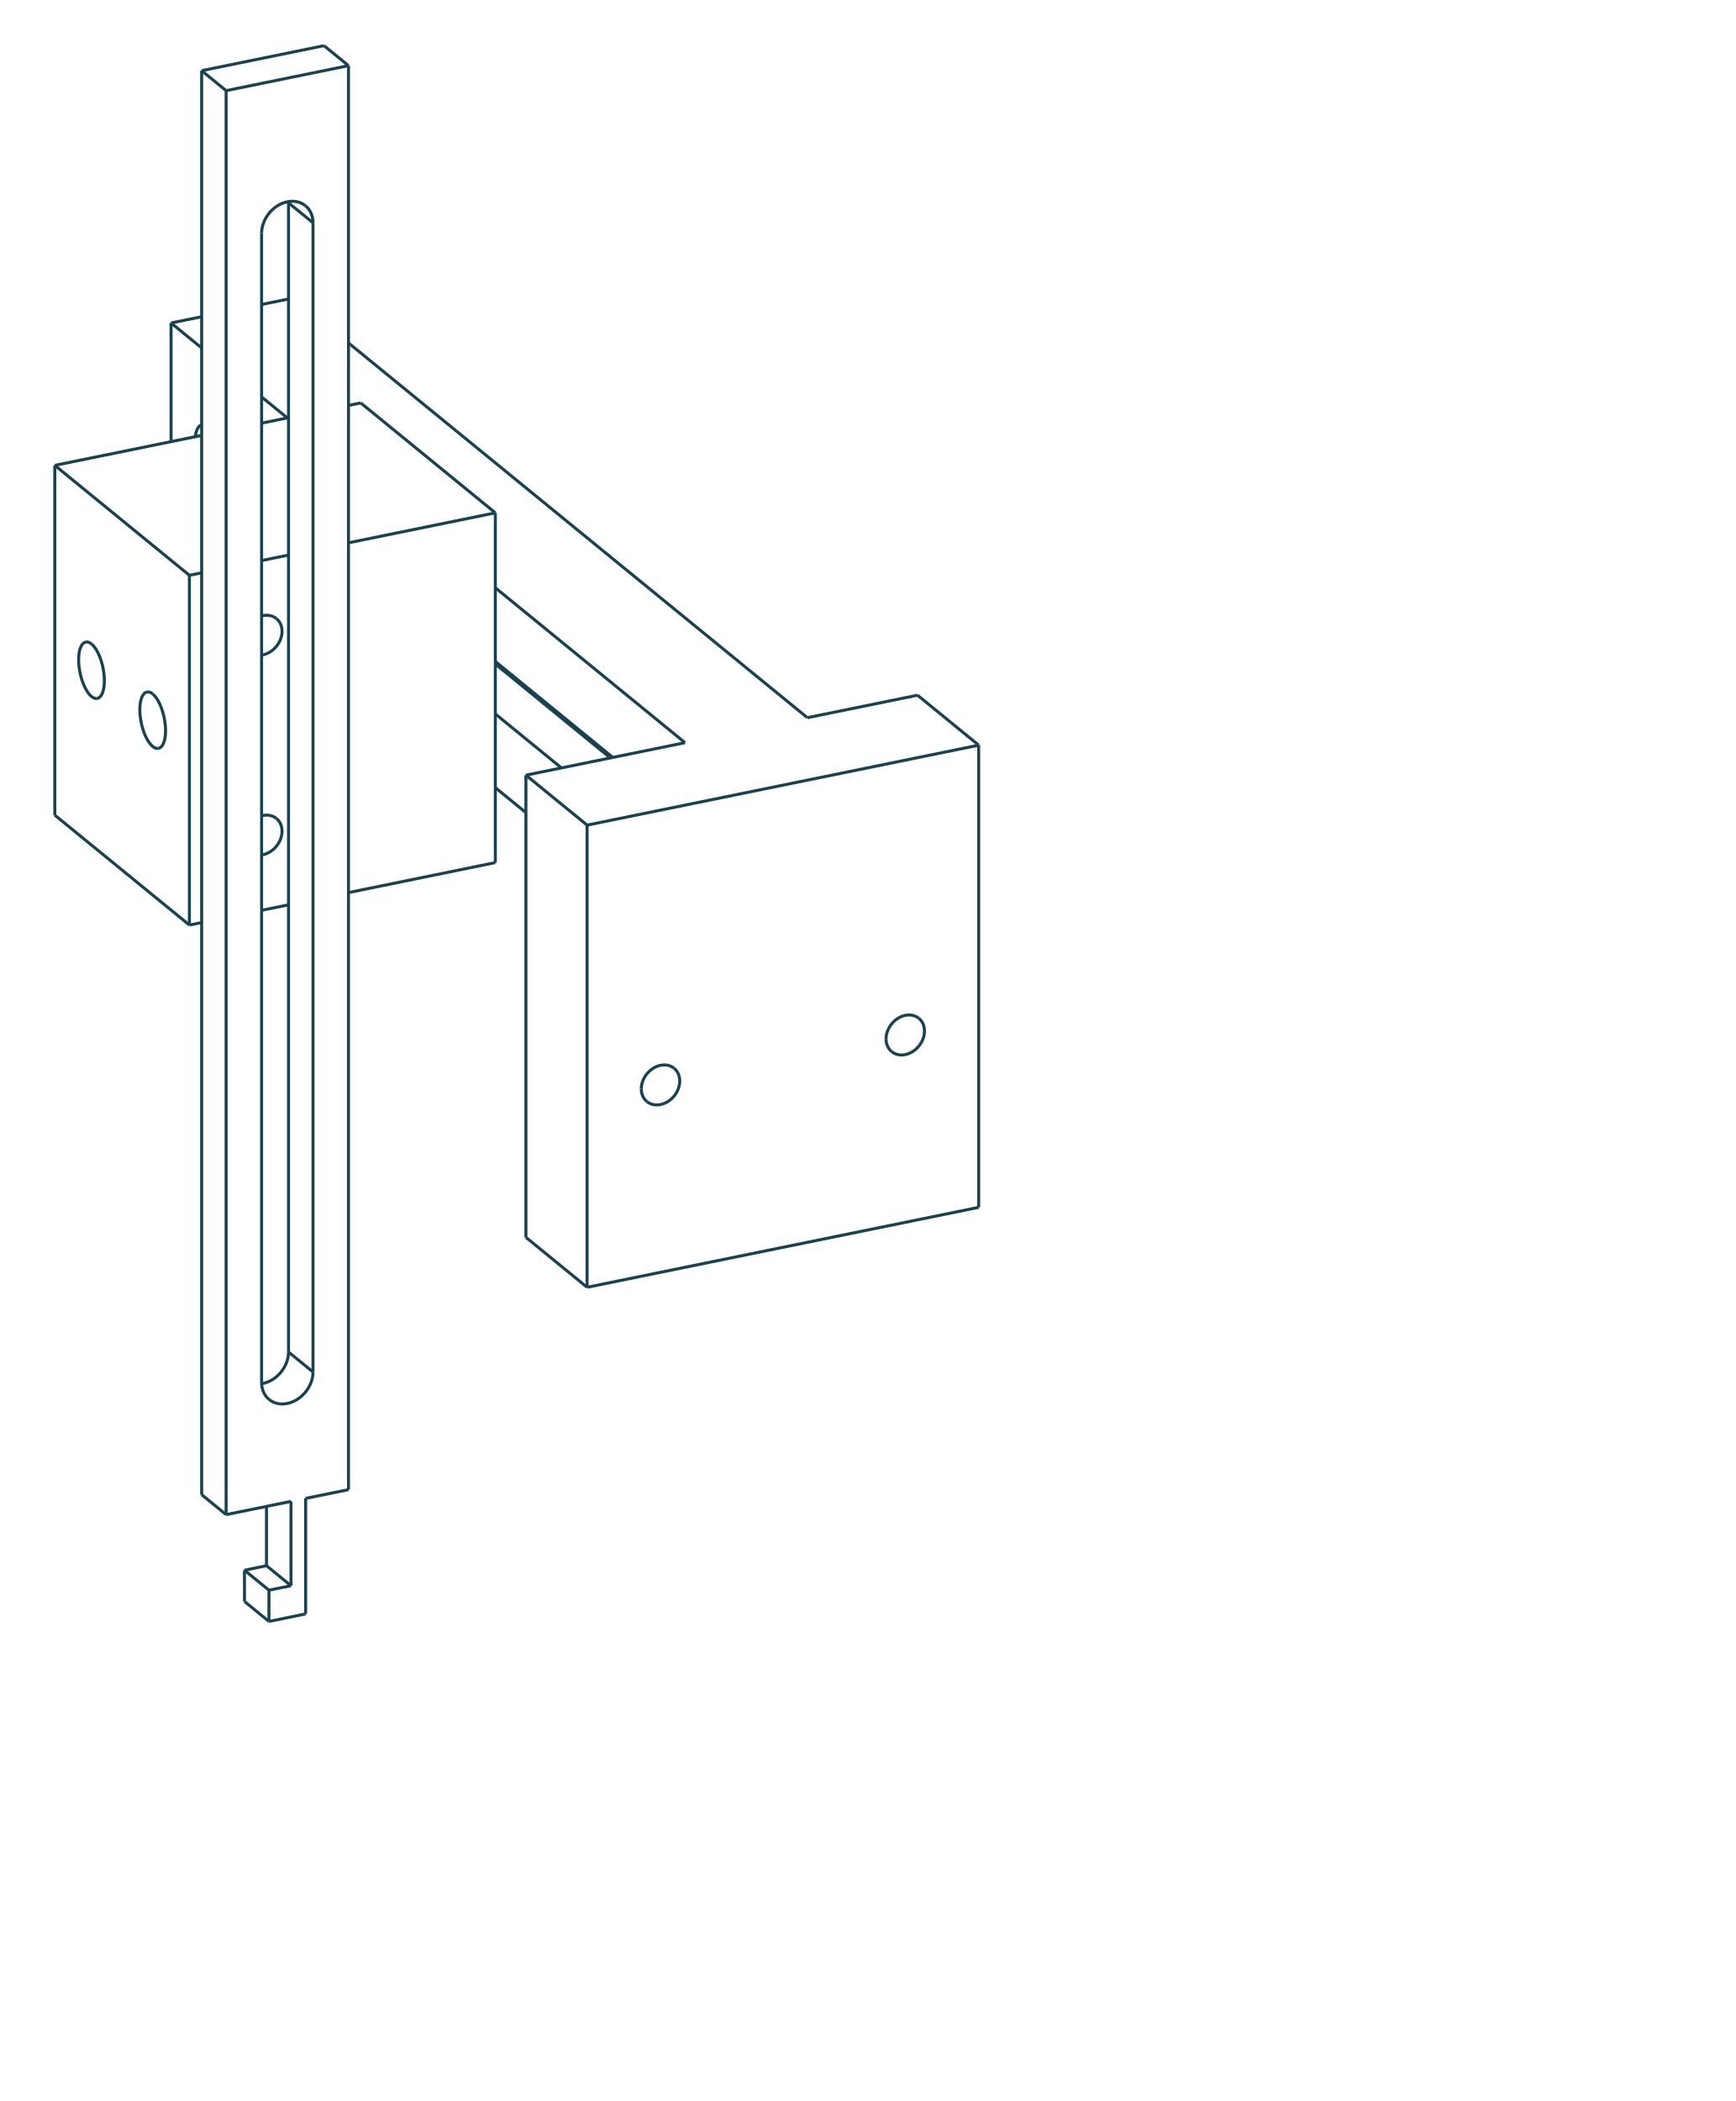
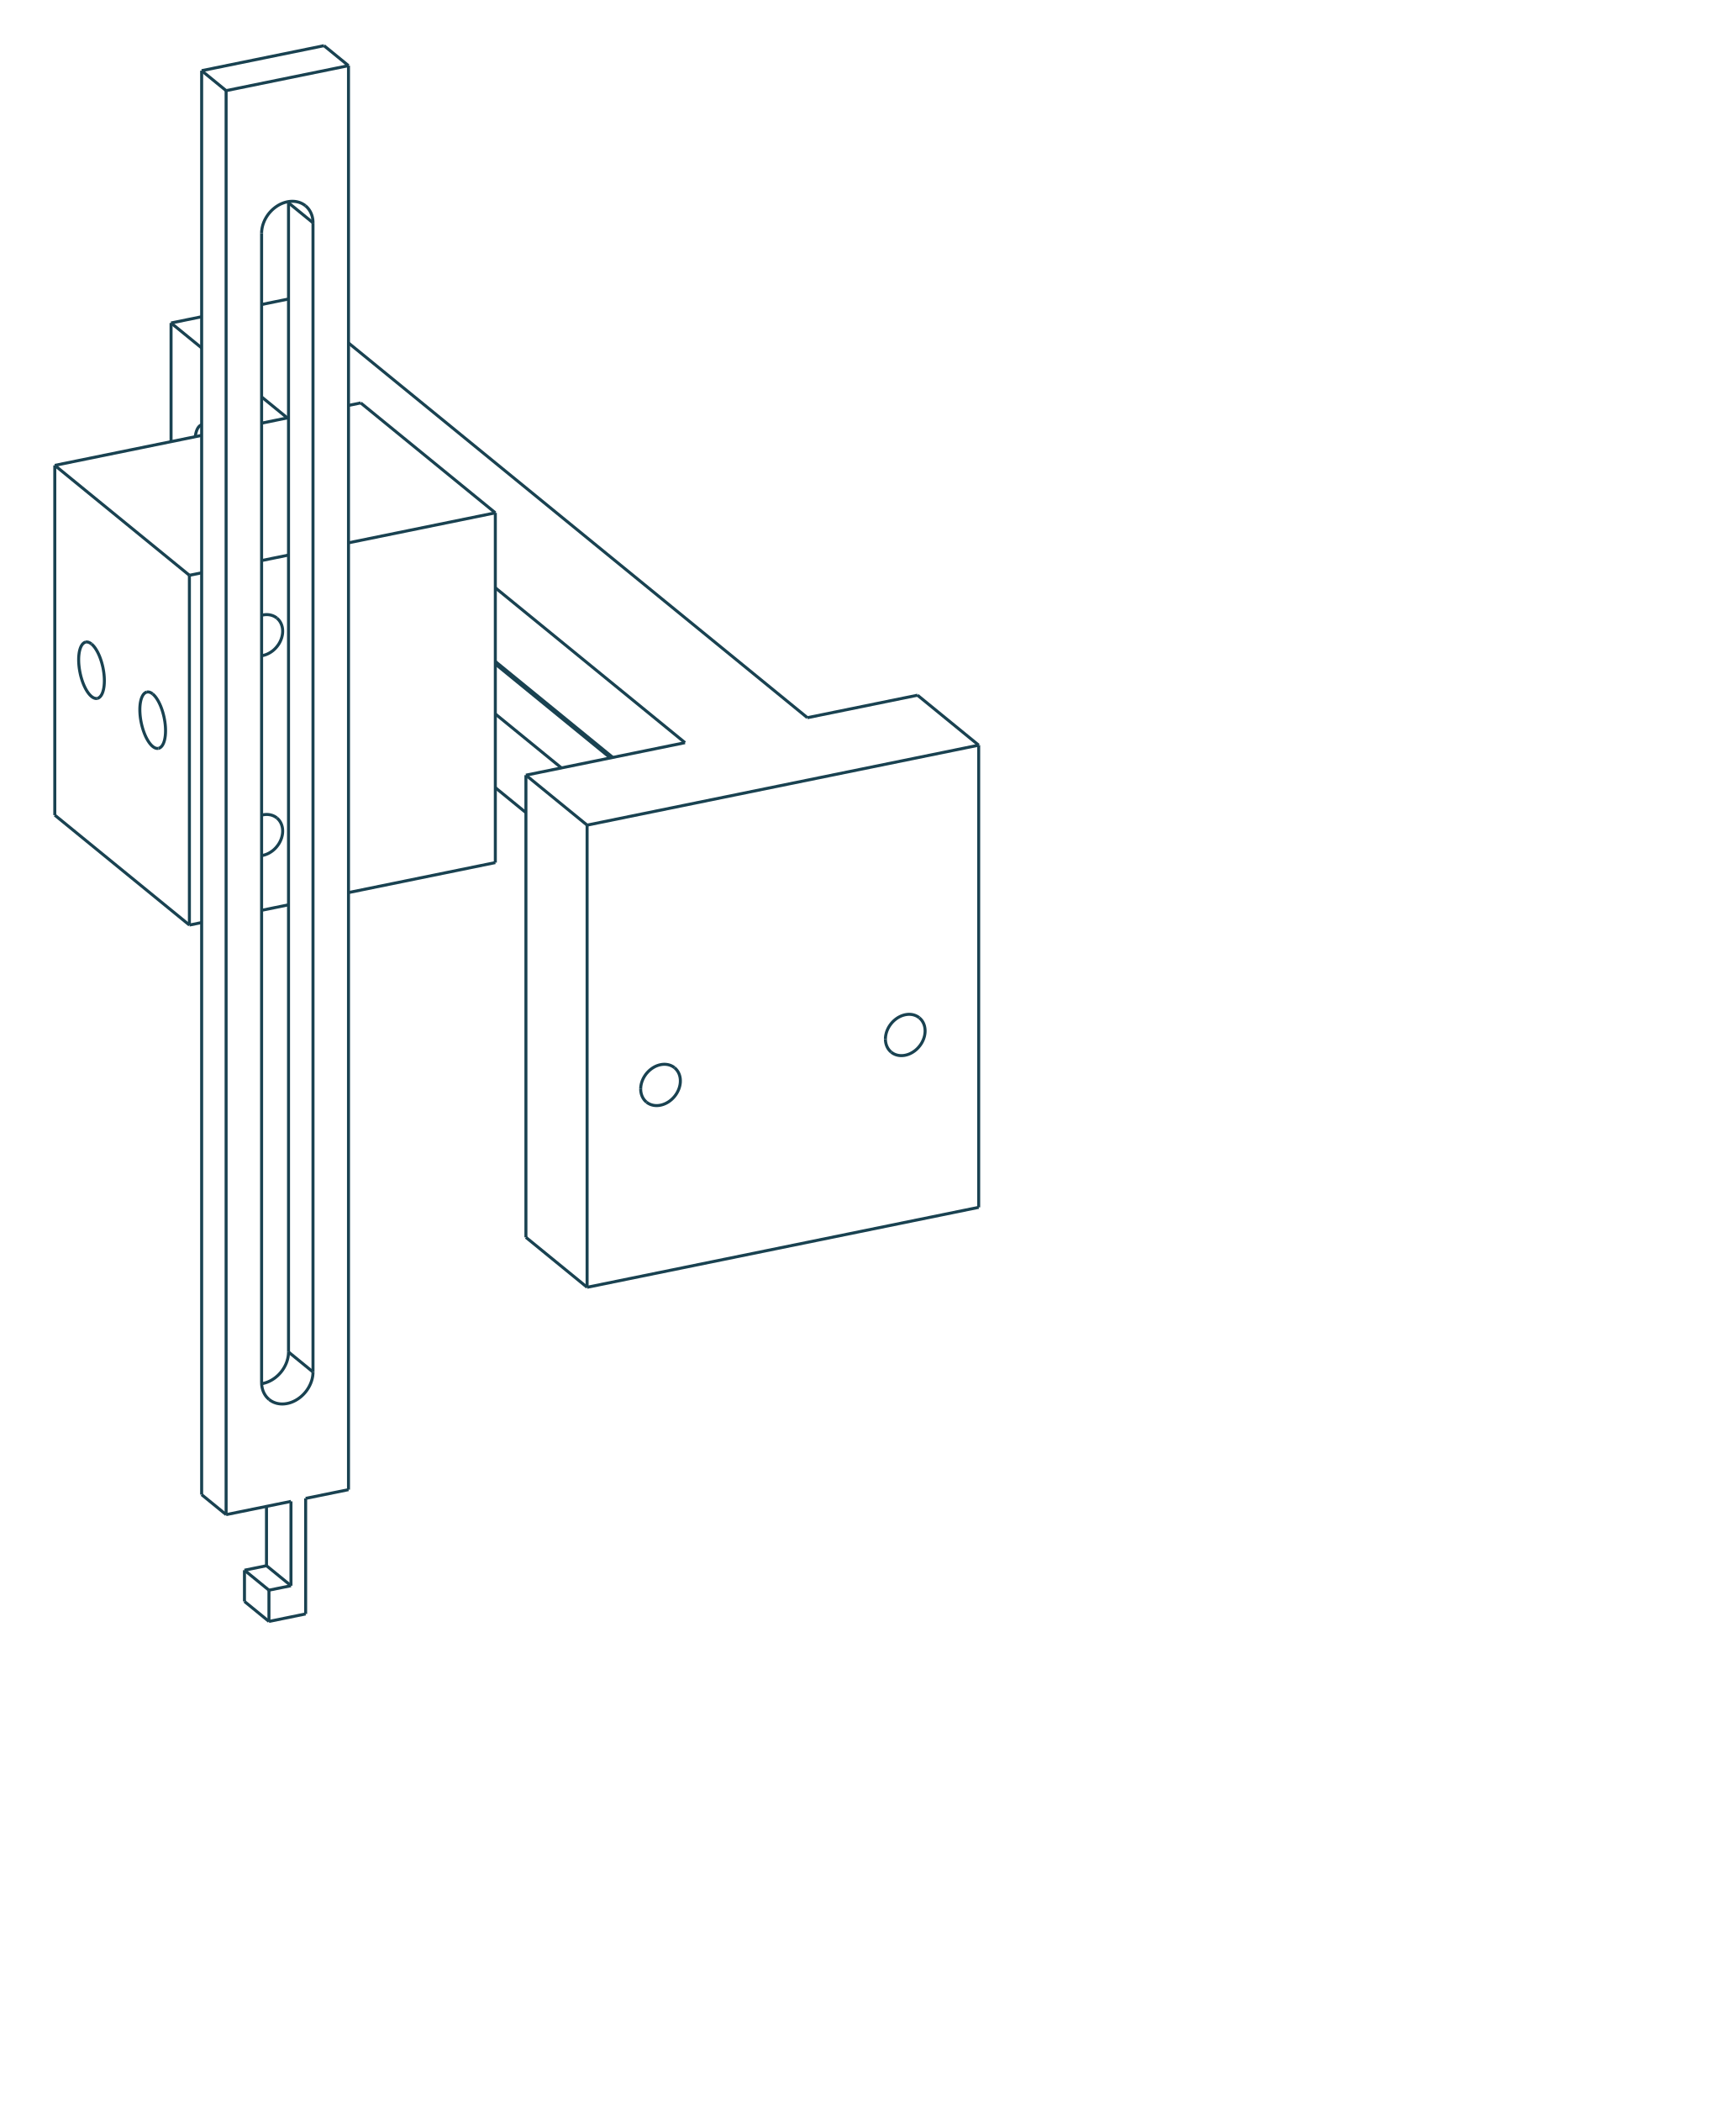
<svg xmlns="http://www.w3.org/2000/svg" width="950.0" height="1150.0">
  <g transform="scale(7.489666, -7.489666)   translate(23.50403,-119.9481)" stroke-width="0.22" fill="none">
    <g stroke="rgb(160,160,160)" fill="none" stroke-dasharray="0.22,0.22">

       </g>
    <g stroke="rgb(25,66,81)" fill="none">
      <path d="M48.031,31.713 L19.409,25.871 " />
      <path d="M19.409,25.871 L14.937,29.522 " />
      <path d="M48.031,65.489 L19.409,59.647 " />
      <path d="M48.031,31.713 L48.031,65.489 " />
      <path d="M19.409,25.871 L19.409,59.647 " />
-       <path d="M41.26,44.024 L41.264,44.13 L41.275,44.238 L41.294,44.345 L41.32,44.452 L41.354,44.559 L41.395,44.664 L41.442,44.768 L41.497,44.869 L41.557,44.967 L41.624,45.061 L41.696,45.151 L41.773,45.237 L41.856,45.317 L41.942,45.393 L42.033,45.462 L42.127,45.525 L42.224,45.582 L42.323,45.631 L42.424,45.674 L42.527,45.709 L42.63,45.736 L42.733,45.756 L42.836,45.768 L42.938,45.772 L43.039,45.768 L43.088,45.764 L43.137,45.757 L43.186,45.748 L43.233,45.737 L43.28,45.724 L43.326,45.71 L43.371,45.693 L43.415,45.675 L43.459,45.655 L43.501,45.633 L43.542,45.609 L43.581,45.583 L43.62,45.556 L43.657,45.527 " />
-       <path d="M43.657,45.527 L43.705,45.486 L43.75,45.442 L43.792,45.395 L43.832,45.345 L43.869,45.293 L43.903,45.239 L43.934,45.183 L43.962,45.124 L43.986,45.063 L44.008,45.001 L44.026,44.937 L44.041,44.871 L44.053,44.805 L44.062,44.736 L44.067,44.667 L44.068,44.597 L44.067,44.527 L44.062,44.456 L44.053,44.384 L44.041,44.312 L44.026,44.241 L44.008,44.169 L43.986,44.098 L43.962,44.027 L43.934,43.957 L43.903,43.888 L43.869,43.82 L43.832,43.753 L43.792,43.687 L43.75,43.623 L43.705,43.561 L43.657,43.5 L43.607,43.441 L43.555,43.385 L43.501,43.33 L43.444,43.278 L43.386,43.229 L43.326,43.182 L43.265,43.138 L43.202,43.096 L43.137,43.058 L43.072,43.022 L43.005,42.99 L42.938,42.961 L42.87,42.935 L42.802,42.913 L42.733,42.893 L42.664,42.878 L42.595,42.865 L42.527,42.856 L42.458,42.851 L42.39,42.849 L42.323,42.851 L42.257,42.856 L42.191,42.865 L42.127,42.877 L42.064,42.893 L42.002,42.912 L41.942,42.934 L41.884,42.96 L41.828,42.989 L41.773,43.021 L41.721,43.056 L41.671,43.095 " />
-       <path d="M41.671,43.095 L41.624,43.136 L41.579,43.18 L41.536,43.227 L41.497,43.276 L41.46,43.328 L41.426,43.382 L41.395,43.439 L41.367,43.497 L41.342,43.558 L41.32,43.62 L41.302,43.684 L41.287,43.75 L41.275,43.817 L41.267,43.885 L41.262,43.954 L41.26,44.024 " />
-       <path d="M23.371,40.373 L23.375,40.479 L23.387,40.586 L23.406,40.694 L23.432,40.801 L23.465,40.908 L23.506,41.013 L23.554,41.116 L23.608,41.217 L23.669,41.315 L23.735,41.409 L23.807,41.5 L23.885,41.585 L23.967,41.666 L24.054,41.741 L24.144,41.811 L24.238,41.874 L24.335,41.93 L24.434,41.98 L24.536,42.022 L24.638,42.057 L24.741,42.085 L24.845,42.105 L24.948,42.117 L25.05,42.121 L25.15,42.117 L25.2,42.112 L25.249,42.105 L25.297,42.096 L25.345,42.086 L25.392,42.073 L25.438,42.058 L25.483,42.042 L25.527,42.023 L25.57,42.003 L25.612,41.981 L25.653,41.957 L25.693,41.932 L25.731,41.904 L25.769,41.875 " />
-       <path d="M25.769,41.875 L25.816,41.834 L25.861,41.79 L25.904,41.743 L25.943,41.694 L25.98,41.642 L26.014,41.588 L26.045,41.531 L26.073,41.473 L26.098,41.412 L26.119,41.35 L26.138,41.286 L26.153,41.22 L26.165,41.153 L26.173,41.085 L26.178,41.016 L26.18,40.946 L26.178,40.875 L26.173,40.804 L26.165,40.733 L26.153,40.661 L26.138,40.589 L26.119,40.518 L26.098,40.446 L26.073,40.376 L26.045,40.306 L26.014,40.236 L25.98,40.168 L25.943,40.101 L25.904,40.036 L25.861,39.972 L25.816,39.909 L25.769,39.849 L25.719,39.79 L25.666,39.733 L25.612,39.679 L25.556,39.627 L25.498,39.577 L25.438,39.53 L25.376,39.486 L25.313,39.445 L25.249,39.406 L25.183,39.371 L25.117,39.339 L25.05,39.31 L24.982,39.284 L24.913,39.261 L24.845,39.242 L24.776,39.226 L24.707,39.214 L24.638,39.205 L24.57,39.2 L24.502,39.198 L24.434,39.199 L24.368,39.205 L24.303,39.213 L24.238,39.225 L24.175,39.241 L24.114,39.26 L24.054,39.283 L23.995,39.308 L23.939,39.337 L23.885,39.37 L23.833,39.405 L23.783,39.443 " />
-       <path d="M23.783,39.443 L23.735,39.484 L23.69,39.528 L23.648,39.575 L23.608,39.625 L23.571,39.677 L23.537,39.731 L23.506,39.787 L23.478,39.846 L23.453,39.907 L23.432,39.969 L23.413,40.033 L23.398,40.099 L23.387,40.165 L23.378,40.234 L23.373,40.303 L23.371,40.373 " />
+       <path d="M41.214,44.015 L41.218,44.124 L41.23,44.235 L41.25,44.346 L41.277,44.457 L41.311,44.567 L41.354,44.676 L41.403,44.783 L41.459,44.887 L41.521,44.988 L41.59,45.085 L41.664,45.178 L41.744,45.267 L41.829,45.35 L41.919,45.428 L42.012,45.499 L42.109,45.565 L42.209,45.623 L42.312,45.674 L42.416,45.718 L42.522,45.754 L42.629,45.783 L42.735,45.803 L42.842,45.816 L42.895,45.819 L42.947,45.82 L42.999,45.819 L43.051,45.816 L43.102,45.811 L43.153,45.804 L43.203,45.795 L43.252,45.784 L43.3,45.77 L43.348,45.755 L43.394,45.738 L43.44,45.719 L43.484,45.698 L43.528,45.676 L43.57,45.651 L43.611,45.625 L43.651,45.596 L43.689,45.566 " />
+       <path d="M43.689,45.566 L43.738,45.524 L43.785,45.478 L43.829,45.43 L43.87,45.379 L43.908,45.325 L43.943,45.269 L43.975,45.211 L44.004,45.15 L44.029,45.088 L44.052,45.024 L44.071,44.957 L44.086,44.89 L44.098,44.821 L44.107,44.75 L44.112,44.679 L44.114,44.607 L44.112,44.534 L44.107,44.46 L44.098,44.386 L44.086,44.312 L44.071,44.238 L44.052,44.164 L44.029,44.091 L44.004,44.018 L43.975,43.946 L43.943,43.874 L43.908,43.804 L43.87,43.735 L43.829,43.667 L43.785,43.601 L43.738,43.536 L43.689,43.474 L43.638,43.413 L43.584,43.355 L43.528,43.298 L43.47,43.245 L43.41,43.194 L43.348,43.145 L43.284,43.1 L43.219,43.057 L43.153,43.017 L43.085,42.981 L43.016,42.947 L42.947,42.917 L42.877,42.89 L42.806,42.867 L42.735,42.847 L42.664,42.831 L42.593,42.818 L42.522,42.809 L42.451,42.804 L42.381,42.802 L42.312,42.803 L42.243,42.809 L42.176,42.818 L42.109,42.83 L42.044,42.847 L41.981,42.866 L41.919,42.889 L41.859,42.916 L41.8,42.946 L41.744,42.979 L41.691,43.016 L41.639,43.055 " />
+       <path d="M41.639,43.055 L41.59,43.098 L41.543,43.143 L41.5,43.192 L41.459,43.243 L41.421,43.296 L41.386,43.352 L41.354,43.411 L41.325,43.471 L41.299,43.534 L41.277,43.598 L41.258,43.664 L41.242,43.732 L41.23,43.801 L41.221,43.871 L41.216,43.943 L41.214,44.015 " />
+       <path d="M23.326,40.363 L23.33,40.473 L23.341,40.584 L23.361,40.695 L23.388,40.806 L23.423,40.916 L23.465,41.024 L23.514,41.131 L23.57,41.235 L23.633,41.336 L23.701,41.434 L23.776,41.527 L23.856,41.615 L23.941,41.699 L24.03,41.776 L24.124,41.848 L24.221,41.913 L24.321,41.972 L24.423,42.023 L24.528,42.067 L24.634,42.103 L24.74,42.131 L24.847,42.152 L24.953,42.164 L25.006,42.167 L25.058,42.168 L25.111,42.167 L25.162,42.164 L25.214,42.159 L25.264,42.152 L25.314,42.143 L25.363,42.132 L25.412,42.119 L25.459,42.104 L25.506,42.087 L25.551,42.068 L25.596,42.047 L25.639,42.024 L25.682,42 L25.723,41.973 L25.762,41.945 L25.801,41.915 " />
+       <path d="M25.801,41.915 L25.85,41.872 L25.896,41.827 L25.94,41.778 L25.981,41.727 L26.019,41.674 L26.054,41.618 L26.086,41.559 L26.115,41.499 L26.141,41.436 L26.163,41.372 L26.182,41.306 L26.198,41.238 L26.21,41.169 L26.219,41.099 L26.224,41.027 L26.225,40.955 L26.224,40.882 L26.219,40.809 L26.21,40.735 L26.198,40.661 L26.182,40.587 L26.163,40.513 L26.141,40.439 L26.115,40.366 L26.086,40.294 L26.054,40.223 L26.019,40.152 L25.981,40.083 L25.94,40.015 L25.896,39.949 L25.85,39.885 L25.801,39.822 L25.749,39.762 L25.695,39.703 L25.639,39.647 L25.581,39.593 L25.521,39.542 L25.459,39.494 L25.396,39.448 L25.33,39.405 L25.264,39.366 L25.197,39.329 L25.128,39.296 L25.058,39.266 L24.988,39.239 L24.918,39.216 L24.847,39.196 L24.776,39.18 L24.704,39.167 L24.634,39.158 L24.563,39.152 L24.493,39.15 L24.423,39.152 L24.355,39.157 L24.287,39.166 L24.221,39.179 L24.156,39.195 L24.092,39.215 L24.03,39.238 L23.97,39.264 L23.912,39.294 L23.856,39.328 L23.802,39.364 L23.75,39.404 " />
+       <path d="M23.75,39.404 L23.701,39.446 L23.655,39.492 L23.611,39.54 L23.57,39.591 L23.532,39.645 L23.497,39.701 L23.465,39.759 L23.436,39.82 L23.411,39.882 L23.388,39.947 L23.369,40.013 L23.354,40.08 L23.341,40.149 L23.333,40.22 L23.328,40.291 L23.326,40.363 " />
      <path d="M14.937,29.522 L14.937,63.298 " />
      <path d="M19.409,59.647 L14.937,63.298 " />
      <path d="M43.559,69.141 L35.509,67.498 " />
      <path d="M26.564,65.672 L14.937,63.298 " />
      <path d="M48.031,65.489 L43.559,69.141 " />
      <path d="M35.509,67.498 L1.968,94.884 " />
      <path d="M-2.415,98.097 L-4.383,97.695 " />
      <path d="M-8.765,96.801 L-11.001,96.344 " />
      <path d="M26.564,65.672 L12.701,76.992 " />
      <path d="M-2.504,89.407 L-4.383,90.94 " />
      <path d="M-8.765,94.519 L-11.001,96.344 " />
      <path d="M21.108,64.558 L12.701,71.423 " />
      <path d="M21.287,64.595 L12.701,71.606 " />
      <path d="M17.531,63.828 L12.701,67.772 " />
      <path d="M14.937,60.56 L12.701,62.386 " />
      <path d="M-11.001,87.672 L-11.001,96.344 " />
      <path d="M-8.765,88.901 L-8.808,88.886 L-8.85,88.865 L-8.89,88.838 L-8.929,88.806 L-8.965,88.768 L-9,88.725 L-9.034,88.677 L-9.065,88.623 L-9.094,88.565 L-9.121,88.502 L-9.145,88.434 L-9.168,88.362 L-9.188,88.285 L-9.205,88.205 L-9.22,88.121 L-9.233,88.033 " />
      <path d="M12.701,56.908 L1.968,54.717 " />
      <path d="M-2.415,53.823 L-4.383,53.421 " />
      <path d="M-8.765,52.527 L-9.66,52.344 " />
      <path d="M-9.66,52.344 L-19.499,60.377 " />
      <path d="M12.701,56.908 L12.701,82.469 " />
      <path d="M12.701,82.469 L1.968,80.278 " />
      <path d="M-2.415,79.383 L-4.383,78.982 " />
      <path d="M-8.765,78.087 L-9.66,77.904 " />
      <path d="M-9.66,52.344 L-9.66,77.904 " />
-       <path d="M-4.383,60.329 L-4.308,60.347 L-4.234,60.361 L-4.159,60.371 L-4.085,60.377 L-4.012,60.378 L-3.939,60.376 L-3.868,60.369 L-3.797,60.359 L-3.728,60.344 L-3.661,60.325 L-3.595,60.303 L-3.532,60.276 L-3.47,60.246 L-3.411,60.212 L-3.354,60.174 L-3.3,60.133 " />
-       <path d="M-3.3,60.133 L-3.263,60.101 L-3.228,60.068 L-3.194,60.033 L-3.162,59.997 L-3.131,59.959 L-3.102,59.919 L-3.075,59.878 L-3.05,59.836 L-3.026,59.792 L-3.004,59.748 L-2.984,59.702 L-2.966,59.654 L-2.949,59.606 L-2.935,59.557 L-2.922,59.507 L-2.912,59.456 L-2.903,59.404 L-2.897,59.352 L-2.892,59.299 L-2.89,59.245 L-2.889,59.191 L-2.891,59.136 L-2.899,59.027 L-2.916,58.916 L-2.941,58.806 L-2.974,58.696 L-3.014,58.588 L-3.061,58.481 L-3.115,58.377 L-3.177,58.276 L-3.244,58.178 L-3.318,58.085 L-3.397,57.997 L-3.481,57.913 L-3.57,57.836 L-3.663,57.765 L-3.759,57.7 L-3.859,57.642 L-3.961,57.592 L-4.065,57.549 L-4.171,57.514 L-4.277,57.487 L-4.33,57.477 L-4.383,57.468 " />
-       <path d="M-4.383,74.935 L-4.308,74.953 L-4.234,74.967 L-4.159,74.977 L-4.085,74.982 L-4.012,74.984 L-3.939,74.982 L-3.868,74.975 L-3.797,74.965 L-3.728,74.95 L-3.661,74.931 L-3.595,74.909 L-3.532,74.882 L-3.47,74.852 L-3.411,74.818 L-3.354,74.78 L-3.3,74.739 " />
-       <path d="M-3.3,74.739 L-3.263,74.707 L-3.228,74.674 L-3.194,74.639 L-3.162,74.603 L-3.131,74.565 L-3.102,74.525 L-3.075,74.484 L-3.05,74.442 L-3.026,74.398 L-3.004,74.354 L-2.984,74.307 L-2.966,74.26 L-2.949,74.212 L-2.935,74.163 L-2.922,74.113 L-2.912,74.062 L-2.903,74.01 L-2.897,73.958 L-2.892,73.905 L-2.89,73.851 L-2.889,73.797 L-2.891,73.742 L-2.899,73.633 L-2.916,73.522 L-2.941,73.412 L-2.974,73.302 L-3.014,73.193 L-3.061,73.087 L-3.115,72.983 L-3.177,72.882 L-3.244,72.784 L-3.318,72.691 L-3.397,72.603 L-3.481,72.519 L-3.57,72.442 L-3.663,72.371 L-3.759,72.306 L-3.859,72.248 L-3.961,72.198 L-4.065,72.155 L-4.171,72.12 L-4.277,72.093 L-4.33,72.082 L-4.383,72.074 " />
+       <path d="M-4.383,60.375 L-4.306,60.394 L-4.229,60.408 L-4.153,60.418 L-4.077,60.424 L-4.001,60.426 L-3.926,60.423 L-3.852,60.416 L-3.78,60.405 L-3.709,60.39 L-3.64,60.371 L-3.572,60.348 L-3.506,60.32 L-3.443,60.289 L-3.382,60.254 L-3.324,60.215 L-3.268,60.172 " />
+       <path d="M-3.268,60.172 L-3.23,60.14 L-3.194,60.106 L-3.159,60.07 L-3.125,60.032 L-3.094,59.993 L-3.064,59.952 L-3.036,59.91 L-3.009,59.866 L-2.985,59.821 L-2.962,59.775 L-2.941,59.727 L-2.923,59.679 L-2.906,59.629 L-2.891,59.578 L-2.878,59.527 L-2.867,59.474 L-2.858,59.421 L-2.851,59.367 L-2.847,59.312 L-2.844,59.257 L-2.843,59.201 L-2.845,59.145 L-2.848,59.088 L-2.854,59.031 L-2.862,58.974 L-2.871,58.917 L-2.897,58.804 L-2.93,58.69 L-2.972,58.578 L-3.02,58.468 L-3.076,58.361 L-3.139,58.256 L-3.209,58.156 L-3.285,58.06 L-3.366,57.968 L-3.453,57.882 L-3.544,57.802 L-3.64,57.729 L-3.74,57.662 L-3.843,57.602 L-3.948,57.55 L-4.055,57.506 L-4.109,57.486 L-4.164,57.469 L-4.218,57.454 L-4.273,57.441 L-4.328,57.43 L-4.383,57.421 " />
+       <path d="M-4.383,74.981 L-4.306,75 L-4.229,75.014 L-4.153,75.024 L-4.077,75.03 L-4.001,75.032 L-3.926,75.029 L-3.852,75.022 L-3.78,75.011 L-3.709,74.996 L-3.64,74.977 L-3.572,74.954 L-3.506,74.926 L-3.443,74.895 L-3.382,74.86 L-3.324,74.821 L-3.268,74.778 " />
+       <path d="M-3.268,74.778 L-3.23,74.746 L-3.194,74.711 L-3.159,74.676 L-3.125,74.638 L-3.094,74.599 L-3.064,74.558 L-3.036,74.516 L-3.009,74.472 L-2.985,74.427 L-2.962,74.381 L-2.941,74.333 L-2.923,74.285 L-2.906,74.235 L-2.891,74.184 L-2.878,74.133 L-2.867,74.08 L-2.858,74.027 L-2.851,73.973 L-2.847,73.918 L-2.844,73.863 L-2.843,73.807 L-2.845,73.751 L-2.848,73.694 L-2.854,73.637 L-2.862,73.58 L-2.871,73.523 L-2.897,73.409 L-2.93,73.296 L-2.972,73.184 L-3.02,73.074 L-3.076,72.967 L-3.139,72.862 L-3.209,72.762 L-3.285,72.666 L-3.366,72.574 L-3.453,72.488 L-3.544,72.408 L-3.64,72.335 L-3.74,72.268 L-3.843,72.208 L-3.948,72.156 L-4.055,72.112 L-4.109,72.092 L-4.164,72.075 L-4.218,72.06 L-4.273,72.047 L-4.328,72.036 L-4.383,72.027 " />
      <path d="M-19.499,60.377 L-19.499,85.938 " />
      <path d="M-9.66,77.904 L-19.499,85.938 " />
      <path d="M-12.343,69.232 L-12.397,69.273 L-12.452,69.308 L-12.506,69.336 L-12.559,69.357 L-12.611,69.371 L-12.663,69.379 L-12.714,69.379 L-12.763,69.373 " />
      <path d="M-12.763,69.373 L-12.804,69.362 L-12.843,69.346 L-12.882,69.325 L-12.919,69.3 L-12.955,69.269 L-12.989,69.234 L-13.022,69.195 L-13.053,69.15 L-13.082,69.102 L-13.109,69.049 L-13.135,68.992 L-13.159,68.931 L-13.181,68.866 L-13.201,68.797 L-13.218,68.725 L-13.234,68.649 L-13.248,68.57 L-13.259,68.488 L-13.268,68.403 L-13.275,68.316 L-13.28,68.226 L-13.282,68.134 L-13.282,68.04 L-13.28,67.944 L-13.275,67.847 L-13.269,67.748 L-13.26,67.649 L-13.249,67.548 L-13.236,67.447 L-13.22,67.346 L-13.203,67.245 L-13.183,67.144 L-13.161,67.043 L-13.138,66.943 L-13.112,66.844 L-13.085,66.746 L-13.056,66.649 L-13.025,66.554 L-12.992,66.46 L-12.958,66.369 L-12.923,66.28 L-12.886,66.194 L-12.848,66.11 L-12.808,66.029 L-12.768,65.952 L-12.726,65.877 L-12.683,65.806 L-12.64,65.739 L-12.596,65.675 L-12.551,65.616 L-12.506,65.56 L-12.461,65.509 L-12.415,65.462 L-12.369,65.42 L-12.323,65.382 L-12.277,65.349 L-12.231,65.32 L-12.185,65.296 L-12.14,65.278 L-12.095,65.264 L-12.051,65.255 L-12.007,65.251 L-11.965,65.252 L-11.923,65.258 " />
      <path d="M-11.923,65.258 L-11.888,65.267 L-11.854,65.279 L-11.821,65.295 L-11.789,65.315 L-11.758,65.338 L-11.728,65.365 L-11.698,65.395 L-11.67,65.428 L-11.644,65.465 L-11.618,65.505 L-11.594,65.548 L-11.571,65.594 L-11.549,65.643 L-11.529,65.695 L-11.51,65.75 L-11.492,65.808 L-11.477,65.868 L-11.462,65.931 L-11.438,66.064 L-11.42,66.206 L-11.409,66.355 L-11.404,66.512 L-11.406,66.673 L-11.414,66.84 L-11.429,67.009 L-11.45,67.181 L-11.478,67.354 L-11.511,67.526 L-11.551,67.697 L-11.596,67.865 L-11.646,68.03 L-11.701,68.189 L-11.76,68.342 L-11.824,68.489 L-11.891,68.626 L-11.961,68.755 L-12.035,68.874 L-12.072,68.929 L-12.11,68.982 L-12.148,69.031 L-12.187,69.078 L-12.226,69.121 L-12.265,69.161 L-12.304,69.198 L-12.343,69.232 " />
      <path d="M-16.815,72.884 L-16.87,72.925 L-16.924,72.959 L-16.978,72.987 L-17.031,73.009 L-17.084,73.023 L-17.135,73.03 L-17.186,73.031 L-17.235,73.024 " />
      <path d="M-17.235,73.024 L-17.276,73.013 L-17.316,72.997 L-17.354,72.977 L-17.391,72.951 L-17.427,72.921 L-17.461,72.886 L-17.494,72.846 L-17.525,72.802 L-17.554,72.753 L-17.582,72.7 L-17.607,72.643 L-17.631,72.582 L-17.653,72.517 L-17.673,72.448 L-17.691,72.376 L-17.706,72.3 L-17.72,72.221 L-17.731,72.139 L-17.74,72.055 L-17.747,71.967 L-17.752,71.877 L-17.754,71.785 L-17.754,71.691 L-17.752,71.596 L-17.748,71.498 L-17.741,71.4 L-17.732,71.3 L-17.721,71.2 L-17.708,71.099 L-17.692,70.998 L-17.675,70.896 L-17.655,70.795 L-17.634,70.694 L-17.61,70.594 L-17.585,70.495 L-17.557,70.397 L-17.528,70.3 L-17.497,70.205 L-17.465,70.112 L-17.431,70.021 L-17.395,69.932 L-17.358,69.845 L-17.32,69.762 L-17.28,69.681 L-17.24,69.603 L-17.198,69.529 L-17.156,69.458 L-17.112,69.39 L-17.068,69.327 L-17.023,69.267 L-16.978,69.212 L-16.933,69.161 L-16.887,69.114 L-16.841,69.071 L-16.795,69.033 L-16.749,69 L-16.703,68.972 L-16.657,68.948 L-16.612,68.929 L-16.567,68.915 L-16.523,68.906 L-16.48,68.902 L-16.437,68.903 L-16.395,68.909 " />
      <path d="M-16.395,68.909 L-16.36,68.918 L-16.326,68.931 L-16.293,68.947 L-16.261,68.966 L-16.23,68.989 L-16.2,69.016 L-16.171,69.046 L-16.143,69.08 L-16.116,69.116 L-16.09,69.156 L-16.066,69.199 L-16.043,69.246 L-16.021,69.295 L-16.001,69.347 L-15.982,69.402 L-15.965,69.46 L-15.949,69.52 L-15.934,69.583 L-15.91,69.716 L-15.892,69.857 L-15.881,70.007 L-15.876,70.163 L-15.878,70.325 L-15.886,70.491 L-15.901,70.661 L-15.922,70.832 L-15.95,71.005 L-15.983,71.178 L-16.023,71.349 L-16.068,71.517 L-16.118,71.681 L-16.173,71.841 L-16.232,71.994 L-16.296,72.14 L-16.363,72.278 L-16.434,72.407 L-16.507,72.525 L-16.544,72.581 L-16.582,72.633 L-16.62,72.683 L-16.659,72.729 L-16.698,72.773 L-16.737,72.813 L-16.776,72.85 L-16.815,72.884 " />
      <path d="M2.862,90.502 L1.968,90.319 " />
      <path d="M-2.415,89.425 L-4.383,89.023 " />
      <path d="M-8.765,88.129 L-19.499,85.938 " />
      <path d="M12.701,82.469 L2.862,90.502 " />
      <path d="M1.968,11.082 L-1.163,10.443 " />
      <path d="M1.968,11.082 L1.968,115.15 " />
      <path d="M1.968,115.15 L-6.977,113.324 " />
      <path d="M-6.977,9.257 L-6.977,113.324 " />
      <path d="M-1.163,1.999 L-1.163,10.443 " />
      <path d="M-2.236,10.224 L-6.977,9.257 " />
      <path d="M-1.163,1.999 L-3.846,1.451 " />
      <path d="M-2.236,4.062 L-2.236,10.224 " />
      <path d="M-3.846,1.451 L-3.846,3.734 " />
      <path d="M-2.236,4.062 L-3.846,3.734 " />
      <path d="M-4.383,18.915 L-4.383,102.899 " />
      <path d="M-4.383,102.899 L-4.381,102.97 L-4.378,103.041 L-4.371,103.112 L-4.362,103.184 L-4.351,103.256 L-4.337,103.328 L-4.321,103.4 L-4.302,103.472 L-4.281,103.543 L-4.257,103.614 L-4.231,103.685 L-4.202,103.755 L-4.172,103.825 L-4.139,103.894 L-4.103,103.961 L-4.066,104.028 L-4.027,104.094 L-3.985,104.159 L-3.942,104.223 L-3.896,104.286 L-3.849,104.347 L-3.8,104.406 L-3.749,104.464 L-3.696,104.521 L-3.642,104.576 L-3.586,104.629 L-3.529,104.68 L-3.47,104.729 L-3.41,104.777 L-3.349,104.822 L-3.287,104.865 L-3.223,104.907 L-3.159,104.946 L-3.094,104.982 L-3.028,105.017 L-2.961,105.049 L-2.893,105.078 L-2.826,105.105 L-2.757,105.13 L-2.689,105.152 L-2.62,105.172 L-2.55,105.189 L-2.481,105.204 L-2.412,105.216 L-2.343,105.225 L-2.274,105.232 L-2.206,105.236 L-2.138,105.237 L-2.07,105.236 L-2.003,105.232 L-1.937,105.226 L-1.872,105.216 L-1.807,105.205 L-1.743,105.19 L-1.681,105.173 L-1.619,105.154 L-1.559,105.132 L-1.5,105.107 L-1.442,105.08 L-1.385,105.05 L-1.331,105.018 L-1.278,104.984 L-1.226,104.948 L-1.176,104.909 " />
      <path d="M-1.176,104.909 L-1.113,104.854 L-1.052,104.795 L-0.996,104.732 L-0.943,104.666 L-0.893,104.597 L-0.848,104.524 L-0.806,104.448 L-0.769,104.37 L-0.736,104.289 L-0.707,104.206 L-0.682,104.12 L-0.662,104.032 L-0.646,103.943 L-0.635,103.852 L-0.628,103.759 L-0.626,103.666 " />
      <path d="M-0.626,19.681 L-0.626,103.666 " />
      <path d="M-0.626,19.681 L-0.627,19.611 L-0.631,19.539 L-0.638,19.468 L-0.646,19.396 L-0.658,19.324 L-0.672,19.252 L-0.688,19.18 L-0.707,19.109 L-0.728,19.037 L-0.752,18.966 L-0.778,18.895 L-0.806,18.825 L-0.837,18.756 L-0.87,18.687 L-0.905,18.619 L-0.943,18.552 L-0.982,18.486 L-1.024,18.421 L-1.067,18.357 L-1.113,18.295 L-1.16,18.234 L-1.209,18.174 L-1.26,18.116 L-1.313,18.059 L-1.367,18.005 L-1.423,17.952 L-1.48,17.9 L-1.539,17.851 L-1.599,17.804 L-1.66,17.758 L-1.722,17.715 L-1.786,17.674 L-1.85,17.635 L-1.915,17.598 L-1.981,17.564 L-2.048,17.532 L-2.115,17.502 L-2.183,17.475 L-2.252,17.45 L-2.32,17.428 L-2.389,17.408 L-2.458,17.391 L-2.527,17.377 L-2.597,17.365 L-2.666,17.355 L-2.734,17.349 L-2.803,17.344 L-2.871,17.343 L-2.938,17.344 L-3.005,17.348 L-3.072,17.355 L-3.137,17.364 L-3.202,17.376 L-3.266,17.39 L-3.328,17.407 L-3.39,17.427 L-3.45,17.449 L-3.509,17.473 L-3.567,17.5 L-3.623,17.53 L-3.678,17.562 L-3.731,17.596 L-3.783,17.633 L-3.833,17.671 " />
      <path d="M-3.833,17.671 L-3.896,17.727 L-3.956,17.786 L-4.013,17.848 L-4.066,17.914 L-4.115,17.984 L-4.161,18.056 L-4.202,18.132 L-4.24,18.21 L-4.273,18.291 L-4.302,18.375 L-4.326,18.46 L-4.347,18.548 L-4.362,18.638 L-4.374,18.729 L-4.38,18.821 L-4.383,18.915 " />
      <path d="M0.179,116.61 L-8.765,114.784 " />
      <path d="M-8.765,10.717 L-8.765,114.784 " />
      <path d="M-4.025,5.523 L-4.025,9.859 " />
      <path d="M-5.635,2.912 L-5.635,5.194 " />
      <path d="M-4.025,5.523 L-5.635,5.194 " />
      <path d="M-2.417,105.215 L-2.415,105.126 " />
      <path d="M-2.415,21.142 L-2.415,105.126 " />
      <path d="M-2.415,21.142 L-2.417,21.045 L-2.425,20.947 L-2.437,20.848 L-2.453,20.749 L-2.475,20.651 L-2.501,20.552 L-2.531,20.454 L-2.566,20.357 L-2.606,20.261 L-2.65,20.166 L-2.698,20.073 L-2.75,19.981 L-2.806,19.891 L-2.866,19.804 L-2.929,19.719 L-2.996,19.637 L-3.067,19.557 L-3.14,19.481 L-3.216,19.408 L-3.296,19.338 L-3.377,19.272 L-3.461,19.21 L-3.547,19.152 L-3.635,19.097 L-3.725,19.047 L-3.816,19.002 L-3.909,18.961 L-4.002,18.924 L-4.096,18.892 L-4.191,18.865 L-4.286,18.843 L-4.381,18.826 " />
      <path d="M1.968,115.15 L0.179,116.61 " />
      <path d="M-6.977,113.324 L-8.765,114.784 " />
      <path d="M-6.977,9.257 L-8.765,10.717 " />
      <path d="M-3.846,1.451 L-5.635,2.912 " />
      <path d="M-2.236,4.062 L-4.025,5.523 " />
      <path d="M-3.846,3.734 L-5.635,5.194 " />
      <path d="M-0.626,103.666 L-2.415,105.126 " />
      <path d="M-0.626,19.681 L-2.415,21.142 " />
    </g>
  </g>
</svg>
